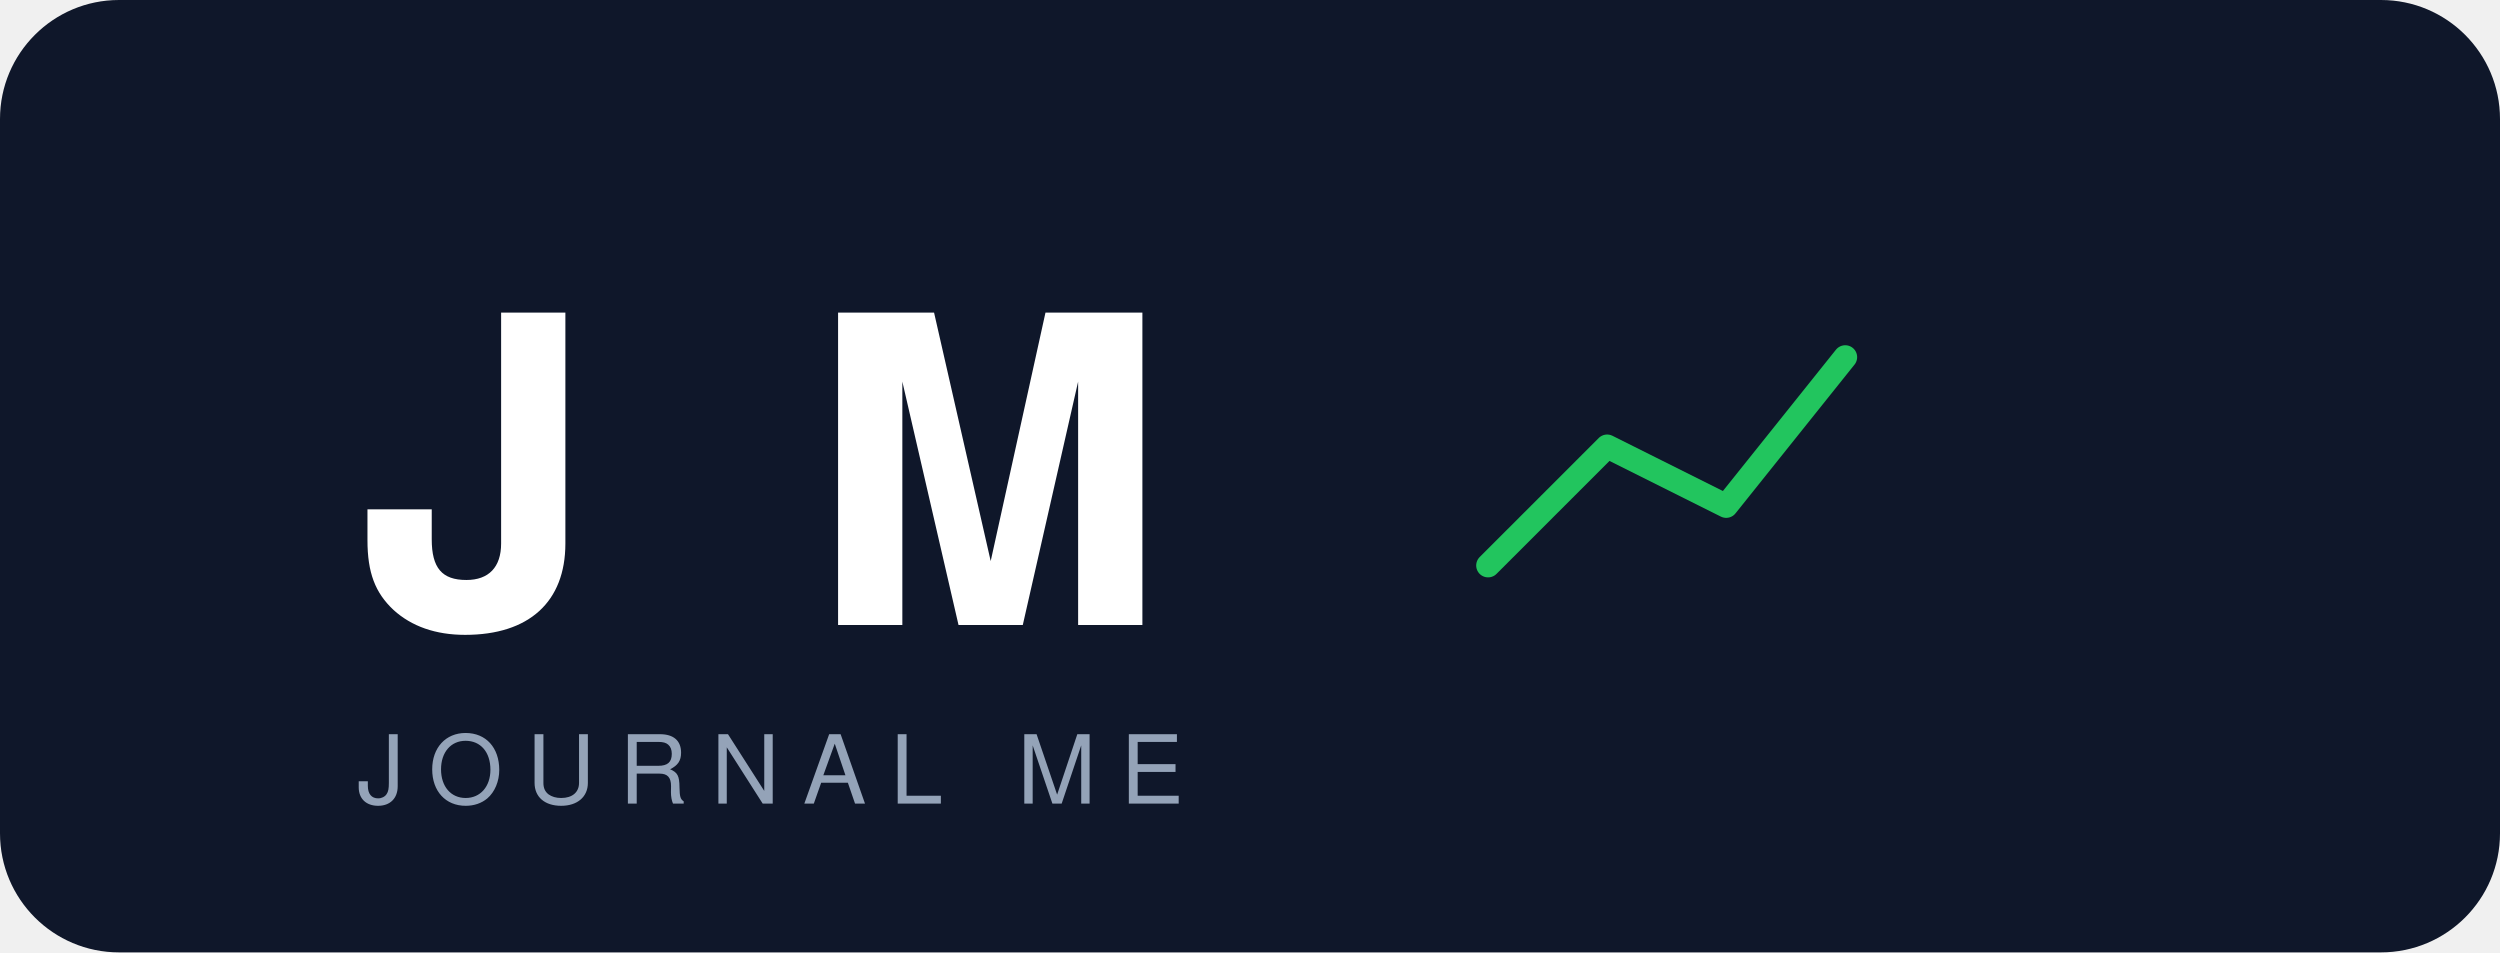
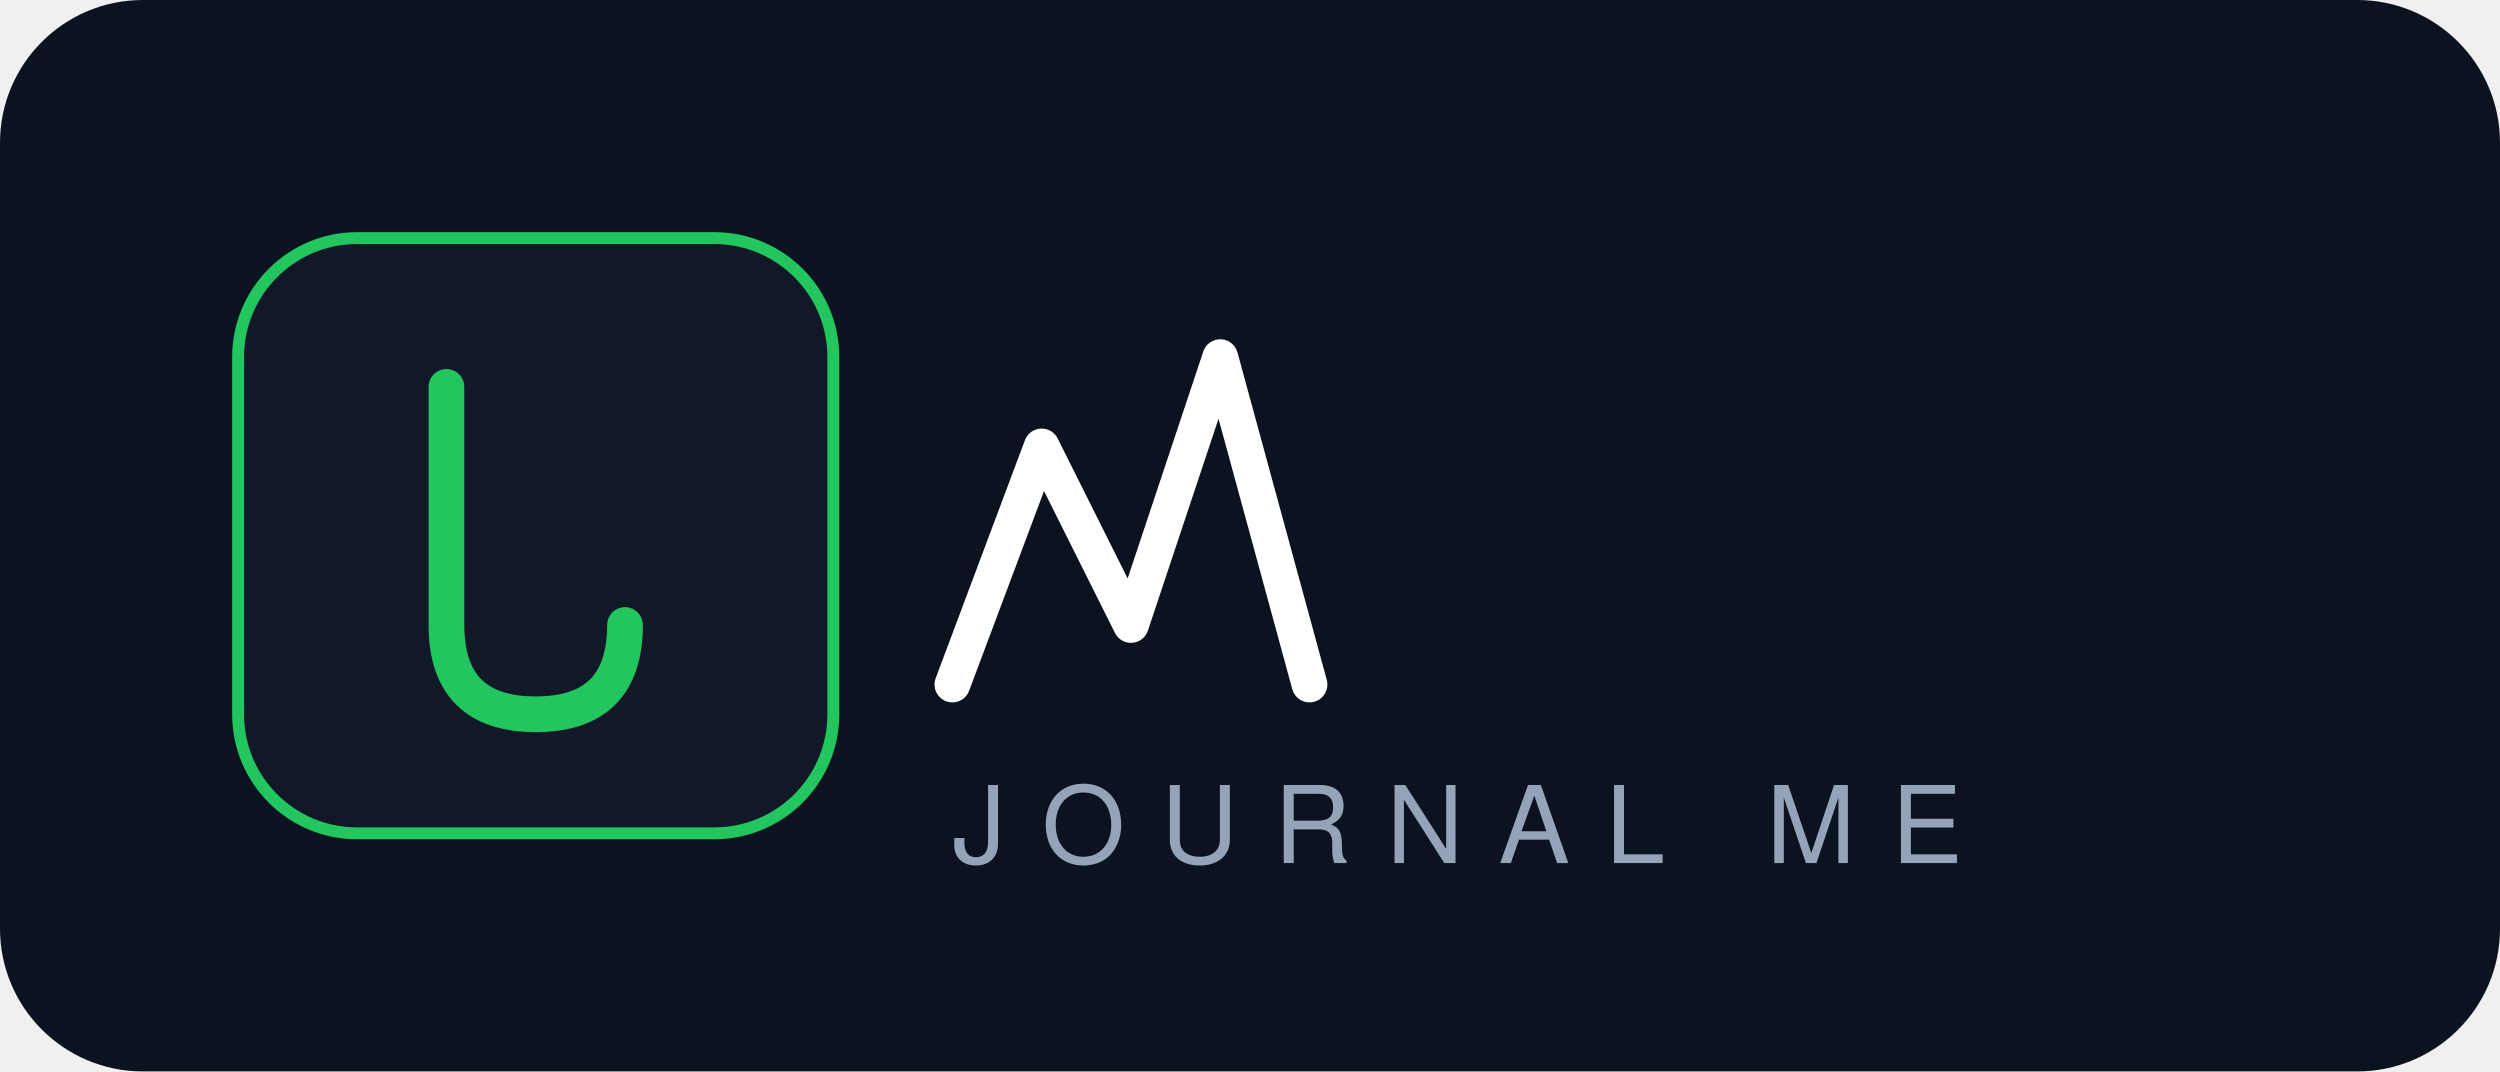
- <svg xmlns="http://www.w3.org/2000/svg" width="420" height="160" viewBox="0 0 420 160" fill="none">
-   <rect width="420" height="160" rx="20" fill="#0F172A" />
-   <text x="60" y="105" font-family="Helvetica, Arial, sans-serif" font-size="72" font-weight="700" letter-spacing="8" fill="#FFFFFF">
-     J M
-   </text>
-   <path d="M250 95 L270 75 L290 85 L310 60" stroke="#22C55E" stroke-width="4" stroke-linecap="round" stroke-linejoin="round" />
-   <text x="60" y="135" font-family="Helvetica, Arial, sans-serif" font-size="16" letter-spacing="4" fill="#94A3B8">
-     JOURNAL ME
+ <svg xmlns="http://www.w3.org/2000/svg" width="420" height="180" viewBox="0 0 420 180" fill="none">
+   <rect width="420" height="180" rx="24" fill="#0B1220" />
+   <rect x="40" y="40" width="100" height="100" rx="20" fill="#111827" stroke="#22C55E" stroke-width="2" />
+   <path d="M75 65 V105             Q75 120 90 120             Q105 120 105 105" stroke="#22C55E" stroke-width="6" stroke-linecap="round" stroke-linejoin="round" />
+   <path d="M160 115 L175 75             L190 105             L205 60             L220 115" stroke="#FFFFFF" stroke-width="6" stroke-linecap="round" stroke-linejoin="round" />
+   <text x="160" y="145" font-family="Helvetica, Arial, sans-serif" font-size="18" letter-spacing="6" fill="#94A3B8">
+         JOURNAL ME
  </text>
</svg>
